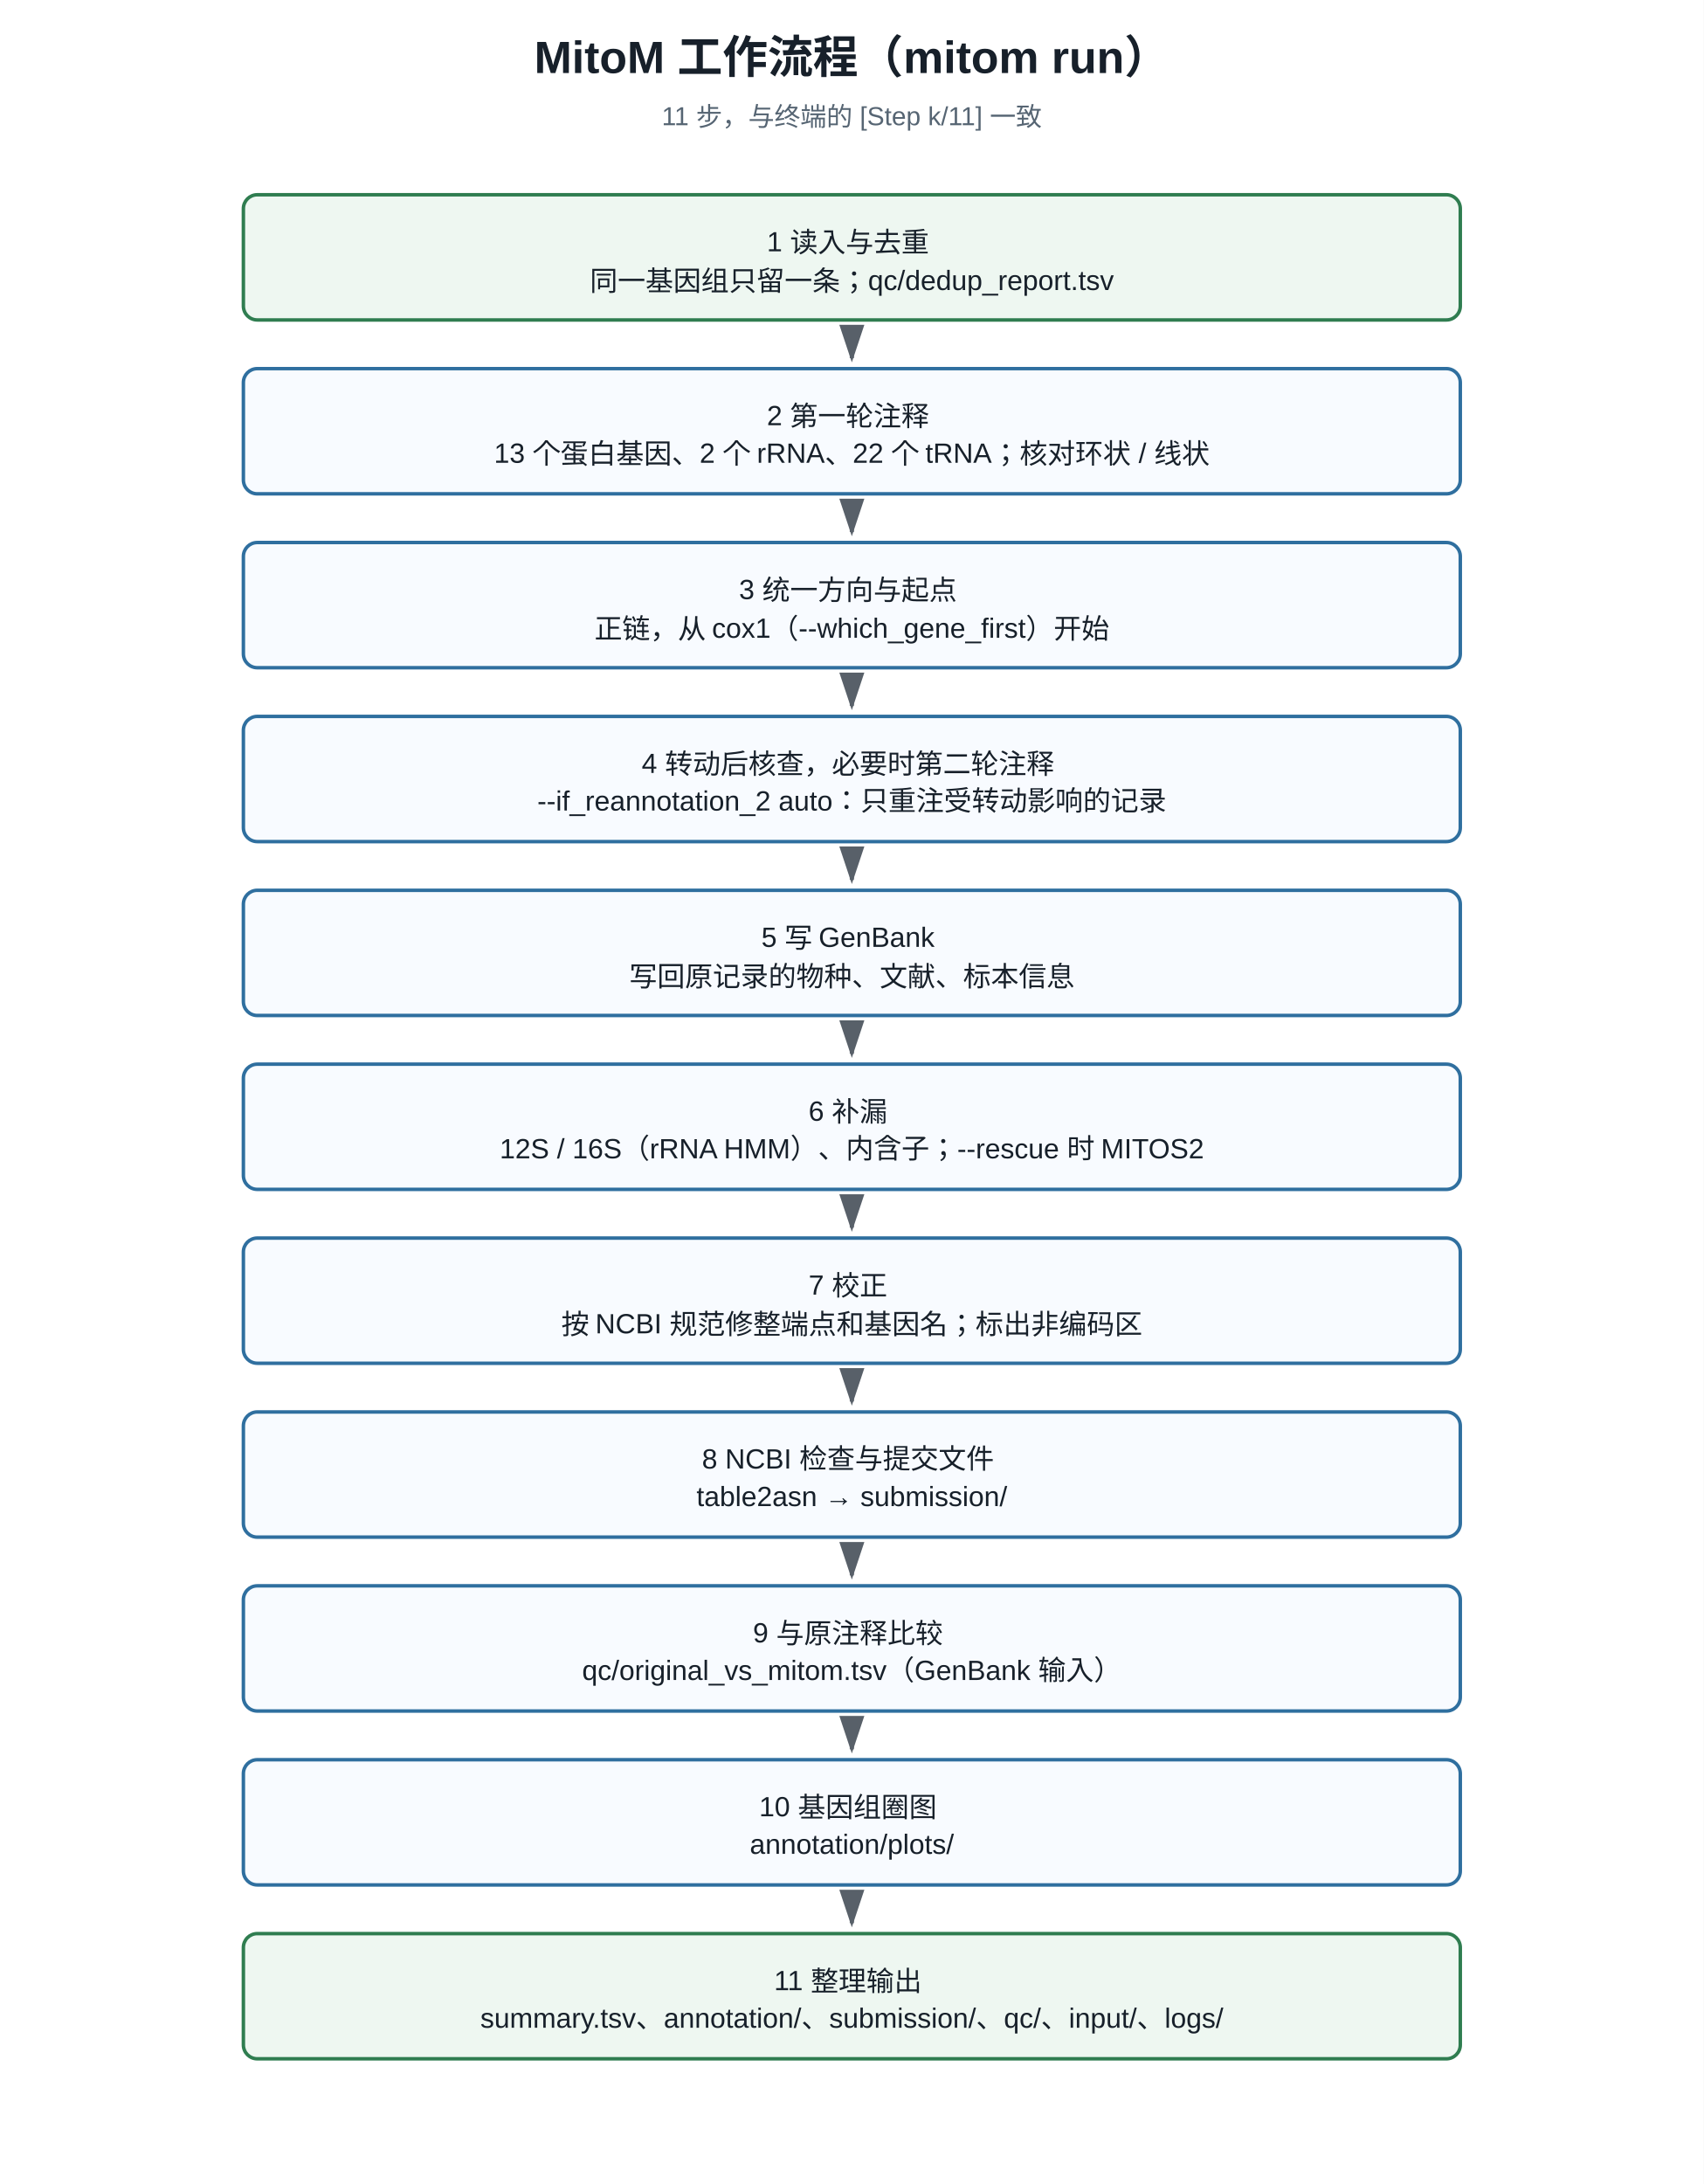
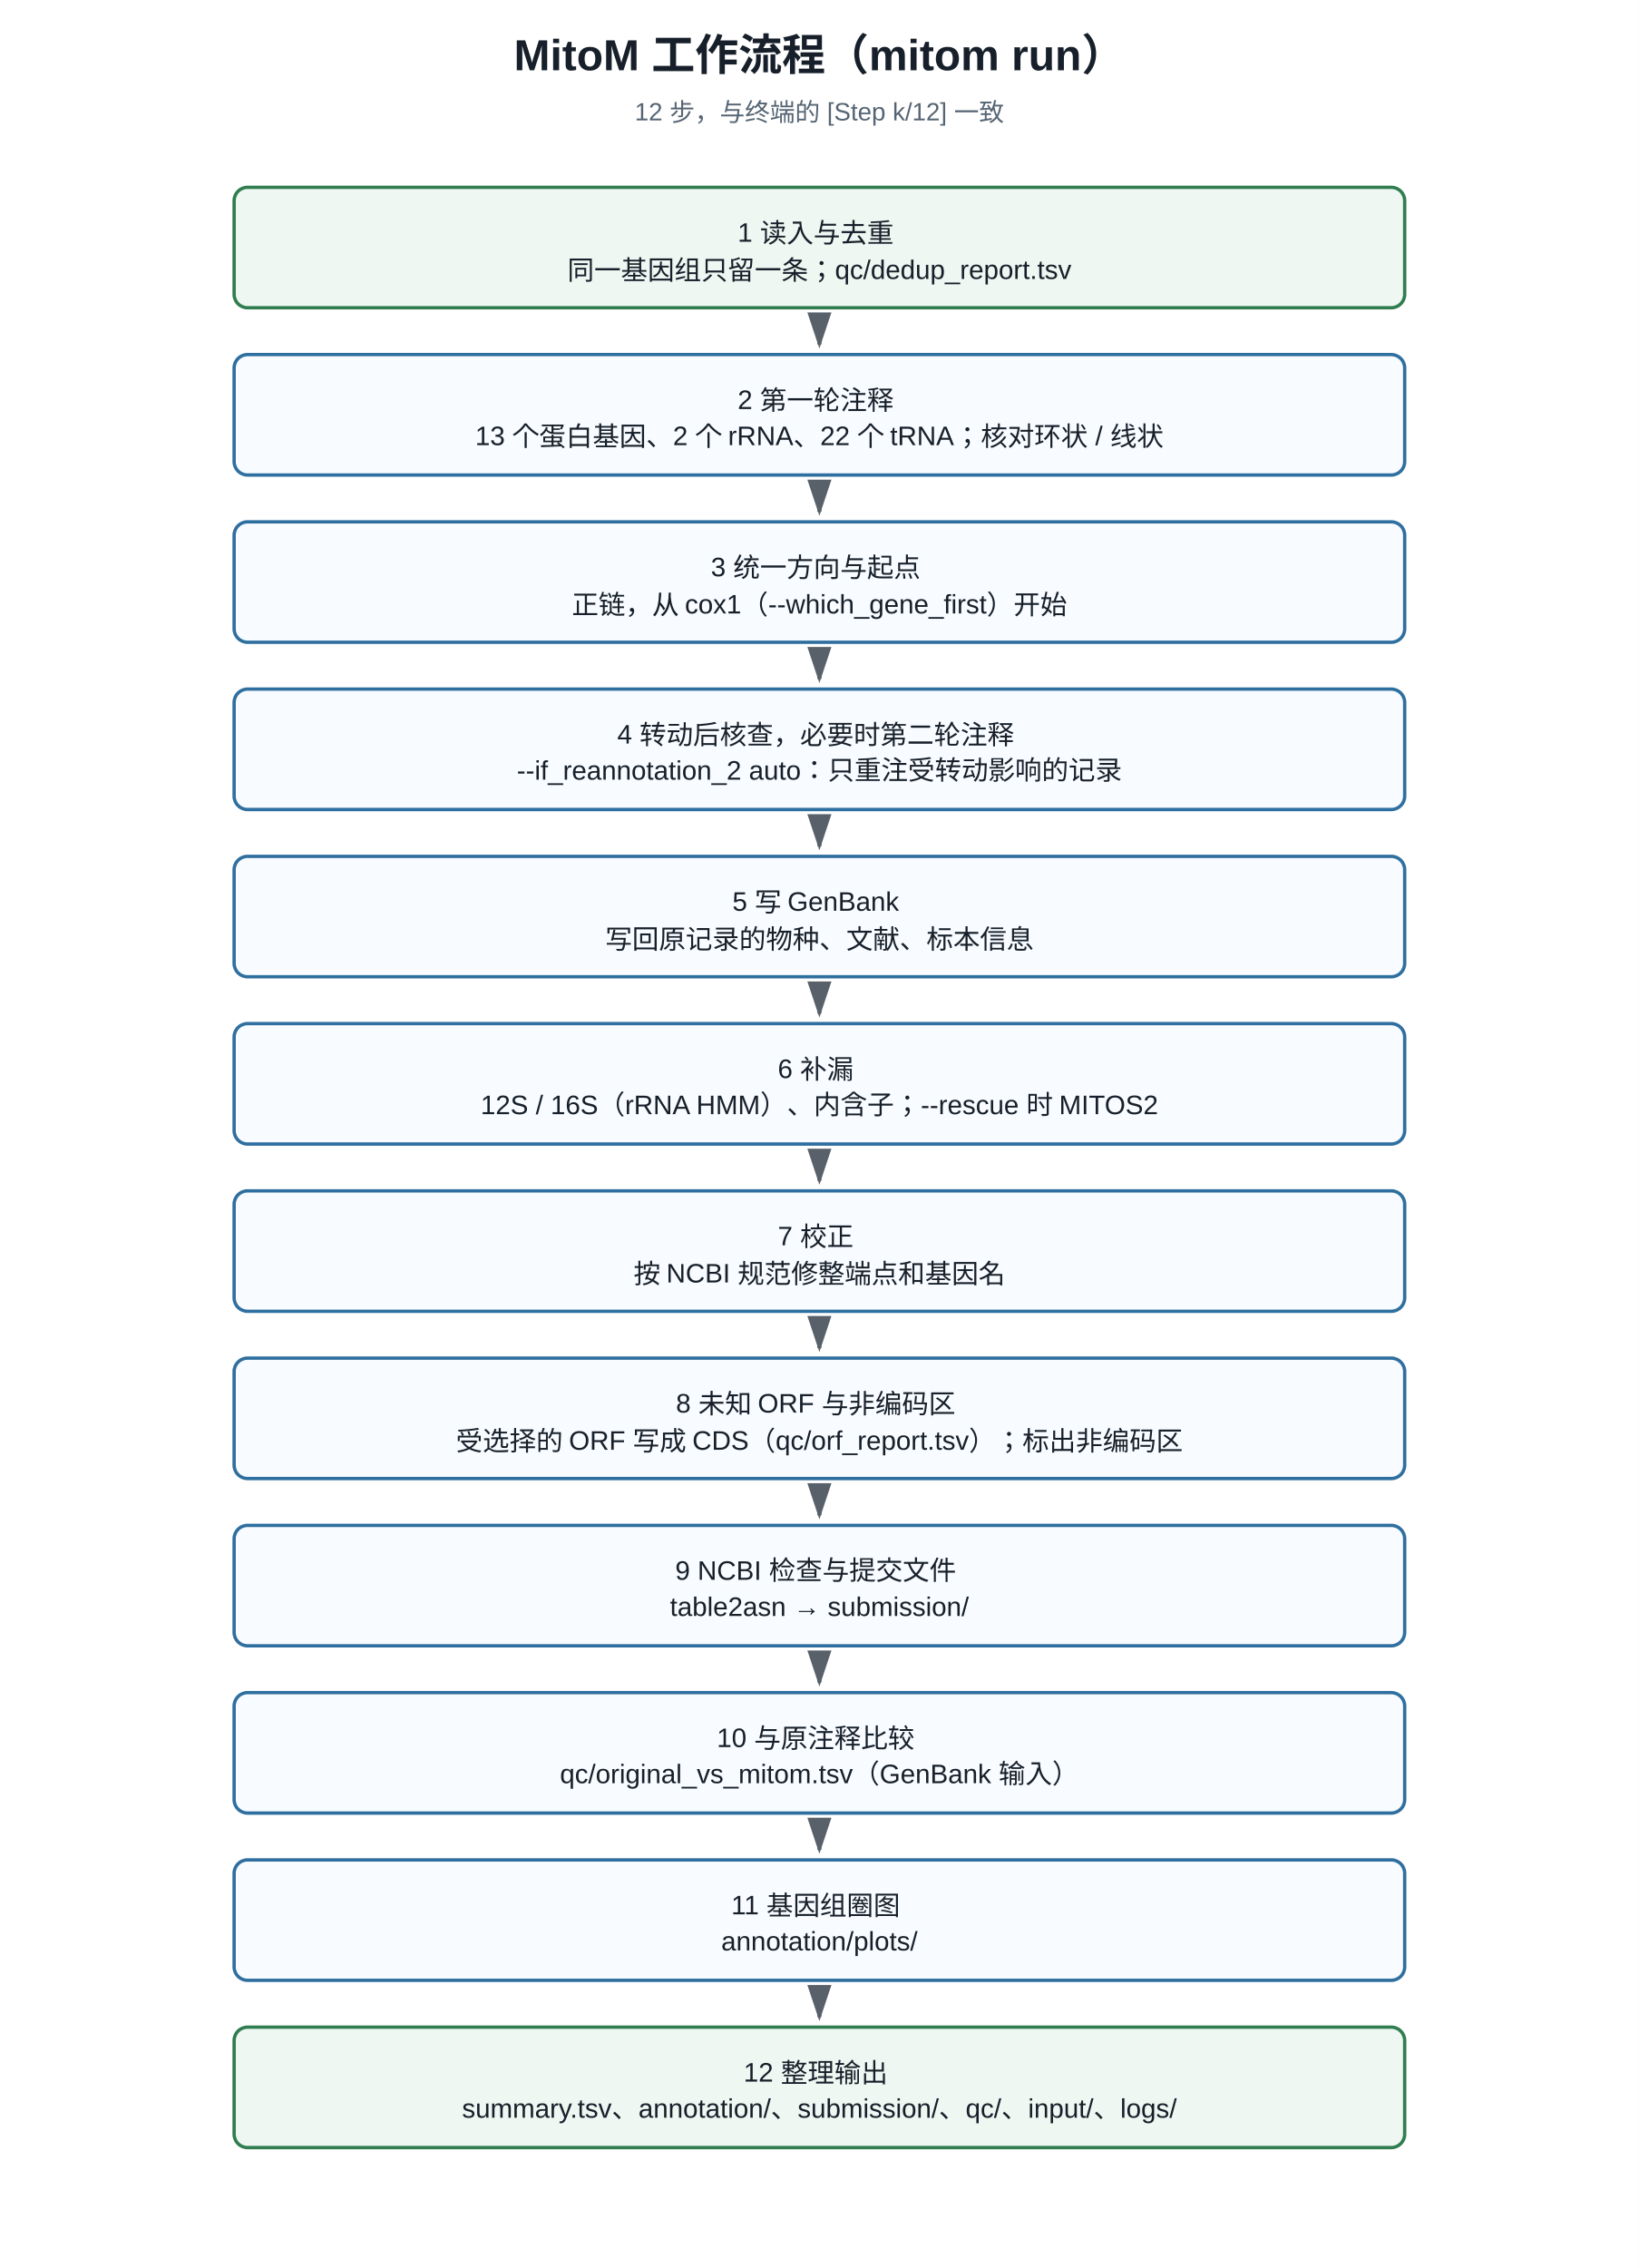
- <svg xmlns="http://www.w3.org/2000/svg" width="980" height="1256" viewBox="0 0 980 1256" role="img" aria-label="MitoM 工作流程（mitom run）">
+ <svg xmlns="http://www.w3.org/2000/svg" width="980" height="1356" viewBox="0 0 980 1356" role="img" aria-label="MitoM 工作流程（mitom run）">
  <defs>
    <style>
text { font-family: Arial, Helvetica, sans-serif; fill: #17202a; }
.title { font-weight: 700; }
.subtitle { fill: #566573; }
.node { fill: #f8fbff; stroke: #2f6f9f; stroke-width: 2; rx: 8; }
.node-accent { fill: #eef7f1; stroke: #2f7d50; stroke-width: 2; rx: 8; }
.arrow { stroke: #586069; stroke-width: 2.4; fill: none; marker-end: url(#arrowhead); }
</style>
    <marker id="arrowhead" markerWidth="10" markerHeight="10" refX="8" refY="3" orient="auto" markerUnits="strokeWidth">
      <path d="M0,0 L0,6 L9,3 z" fill="#586069" />
    </marker>
  </defs>
  <rect x="0" y="0" width="980" height="100%" fill="#ffffff" />
  <text class="title" x="490" y="42" font-size="26" text-anchor="middle">MitoM 工作流程（mitom run）</text>
-   <text class="subtitle" x="490" y="72" font-size="15" text-anchor="middle">11 步，与终端的 [Step k/11] 一致</text>
+   <text class="subtitle" x="490" y="72" font-size="15" text-anchor="middle">12 步，与终端的 [Step k/12] 一致</text>
  <rect class="node-accent" x="140" y="112" width="700" height="72" />
  <text x="490" y="140" font-size="16" text-anchor="middle" dominant-baseline="middle">
    <tspan x="490" dy="0">1 读入与去重</tspan>
    <tspan x="490" dy="1.35em">同一基因组只留一条；qc/dedup_report.tsv</tspan>
  </text>
  <path class="arrow" d="M 490 189 L 490 206" />
  <rect class="node" x="140" y="212" width="700" height="72" />
  <text x="490" y="240" font-size="16" text-anchor="middle" dominant-baseline="middle">
    <tspan x="490" dy="0">2 第一轮注释</tspan>
    <tspan x="490" dy="1.35em">13 个蛋白基因、2 个 rRNA、22 个 tRNA；核对环状 / 线状</tspan>
  </text>
  <path class="arrow" d="M 490 289 L 490 306" />
  <rect class="node" x="140" y="312" width="700" height="72" />
  <text x="490" y="340" font-size="16" text-anchor="middle" dominant-baseline="middle">
    <tspan x="490" dy="0">3 统一方向与起点</tspan>
    <tspan x="490" dy="1.35em">正链，从 cox1（--which_gene_first）开始</tspan>
  </text>
  <path class="arrow" d="M 490 389 L 490 406" />
  <rect class="node" x="140" y="412" width="700" height="72" />
  <text x="490" y="440" font-size="16" text-anchor="middle" dominant-baseline="middle">
    <tspan x="490" dy="0">4 转动后核查，必要时第二轮注释</tspan>
    <tspan x="490" dy="1.35em">--if_reannotation_2 auto：只重注受转动影响的记录</tspan>
  </text>
  <path class="arrow" d="M 490 489 L 490 506" />
  <rect class="node" x="140" y="512" width="700" height="72" />
  <text x="490" y="540" font-size="16" text-anchor="middle" dominant-baseline="middle">
    <tspan x="490" dy="0">5 写 GenBank</tspan>
    <tspan x="490" dy="1.35em">写回原记录的物种、文献、标本信息</tspan>
  </text>
  <path class="arrow" d="M 490 589 L 490 606" />
  <rect class="node" x="140" y="612" width="700" height="72" />
  <text x="490" y="640" font-size="16" text-anchor="middle" dominant-baseline="middle">
    <tspan x="490" dy="0">6 补漏</tspan>
    <tspan x="490" dy="1.35em">12S / 16S（rRNA HMM）、内含子；--rescue 时 MITOS2</tspan>
  </text>
  <path class="arrow" d="M 490 689 L 490 706" />
  <rect class="node" x="140" y="712" width="700" height="72" />
  <text x="490" y="740" font-size="16" text-anchor="middle" dominant-baseline="middle">
    <tspan x="490" dy="0">7 校正</tspan>
-     <tspan x="490" dy="1.35em">按 NCBI 规范修整端点和基因名；标出非编码区</tspan>
+     <tspan x="490" dy="1.35em">按 NCBI 规范修整端点和基因名</tspan>
  </text>
  <path class="arrow" d="M 490 789 L 490 806" />
  <rect class="node" x="140" y="812" width="700" height="72" />
  <text x="490" y="840" font-size="16" text-anchor="middle" dominant-baseline="middle">
-     <tspan x="490" dy="0">8 NCBI 检查与提交文件</tspan>
-     <tspan x="490" dy="1.35em">table2asn → submission/</tspan>
+     <tspan x="490" dy="0">8 未知 ORF 与非编码区</tspan>
+     <tspan x="490" dy="1.35em">受选择的 ORF 写成 CDS（qc/orf_report.tsv）；标出非编码区</tspan>
  </text>
  <path class="arrow" d="M 490 889 L 490 906" />
  <rect class="node" x="140" y="912" width="700" height="72" />
  <text x="490" y="940" font-size="16" text-anchor="middle" dominant-baseline="middle">
-     <tspan x="490" dy="0">9 与原注释比较</tspan>
-     <tspan x="490" dy="1.35em">qc/original_vs_mitom.tsv（GenBank 输入）</tspan>
+     <tspan x="490" dy="0">9 NCBI 检查与提交文件</tspan>
+     <tspan x="490" dy="1.35em">table2asn → submission/</tspan>
  </text>
  <path class="arrow" d="M 490 989 L 490 1006" />
  <rect class="node" x="140" y="1012" width="700" height="72" />
  <text x="490" y="1040" font-size="16" text-anchor="middle" dominant-baseline="middle">
-     <tspan x="490" dy="0">10 基因组圈图</tspan>
+     <tspan x="490" dy="0">10 与原注释比较</tspan>
+     <tspan x="490" dy="1.35em">qc/original_vs_mitom.tsv（GenBank 输入）</tspan>
+   </text>
+   <path class="arrow" d="M 490 1089 L 490 1106" />
+   <rect class="node" x="140" y="1112" width="700" height="72" />
+   <text x="490" y="1140" font-size="16" text-anchor="middle" dominant-baseline="middle">
+     <tspan x="490" dy="0">11 基因组圈图</tspan>
    <tspan x="490" dy="1.35em">annotation/plots/</tspan>
  </text>
-   <path class="arrow" d="M 490 1089 L 490 1106" />
-   <rect class="node-accent" x="140" y="1112" width="700" height="72" />
-   <text x="490" y="1140" font-size="16" text-anchor="middle" dominant-baseline="middle">
-     <tspan x="490" dy="0">11 整理输出</tspan>
+   <path class="arrow" d="M 490 1189 L 490 1206" />
+   <rect class="node-accent" x="140" y="1212" width="700" height="72" />
+   <text x="490" y="1240" font-size="16" text-anchor="middle" dominant-baseline="middle">
+     <tspan x="490" dy="0">12 整理输出</tspan>
    <tspan x="490" dy="1.35em">summary.tsv、annotation/、submission/、qc/、input/、logs/</tspan>
  </text>
</svg>
